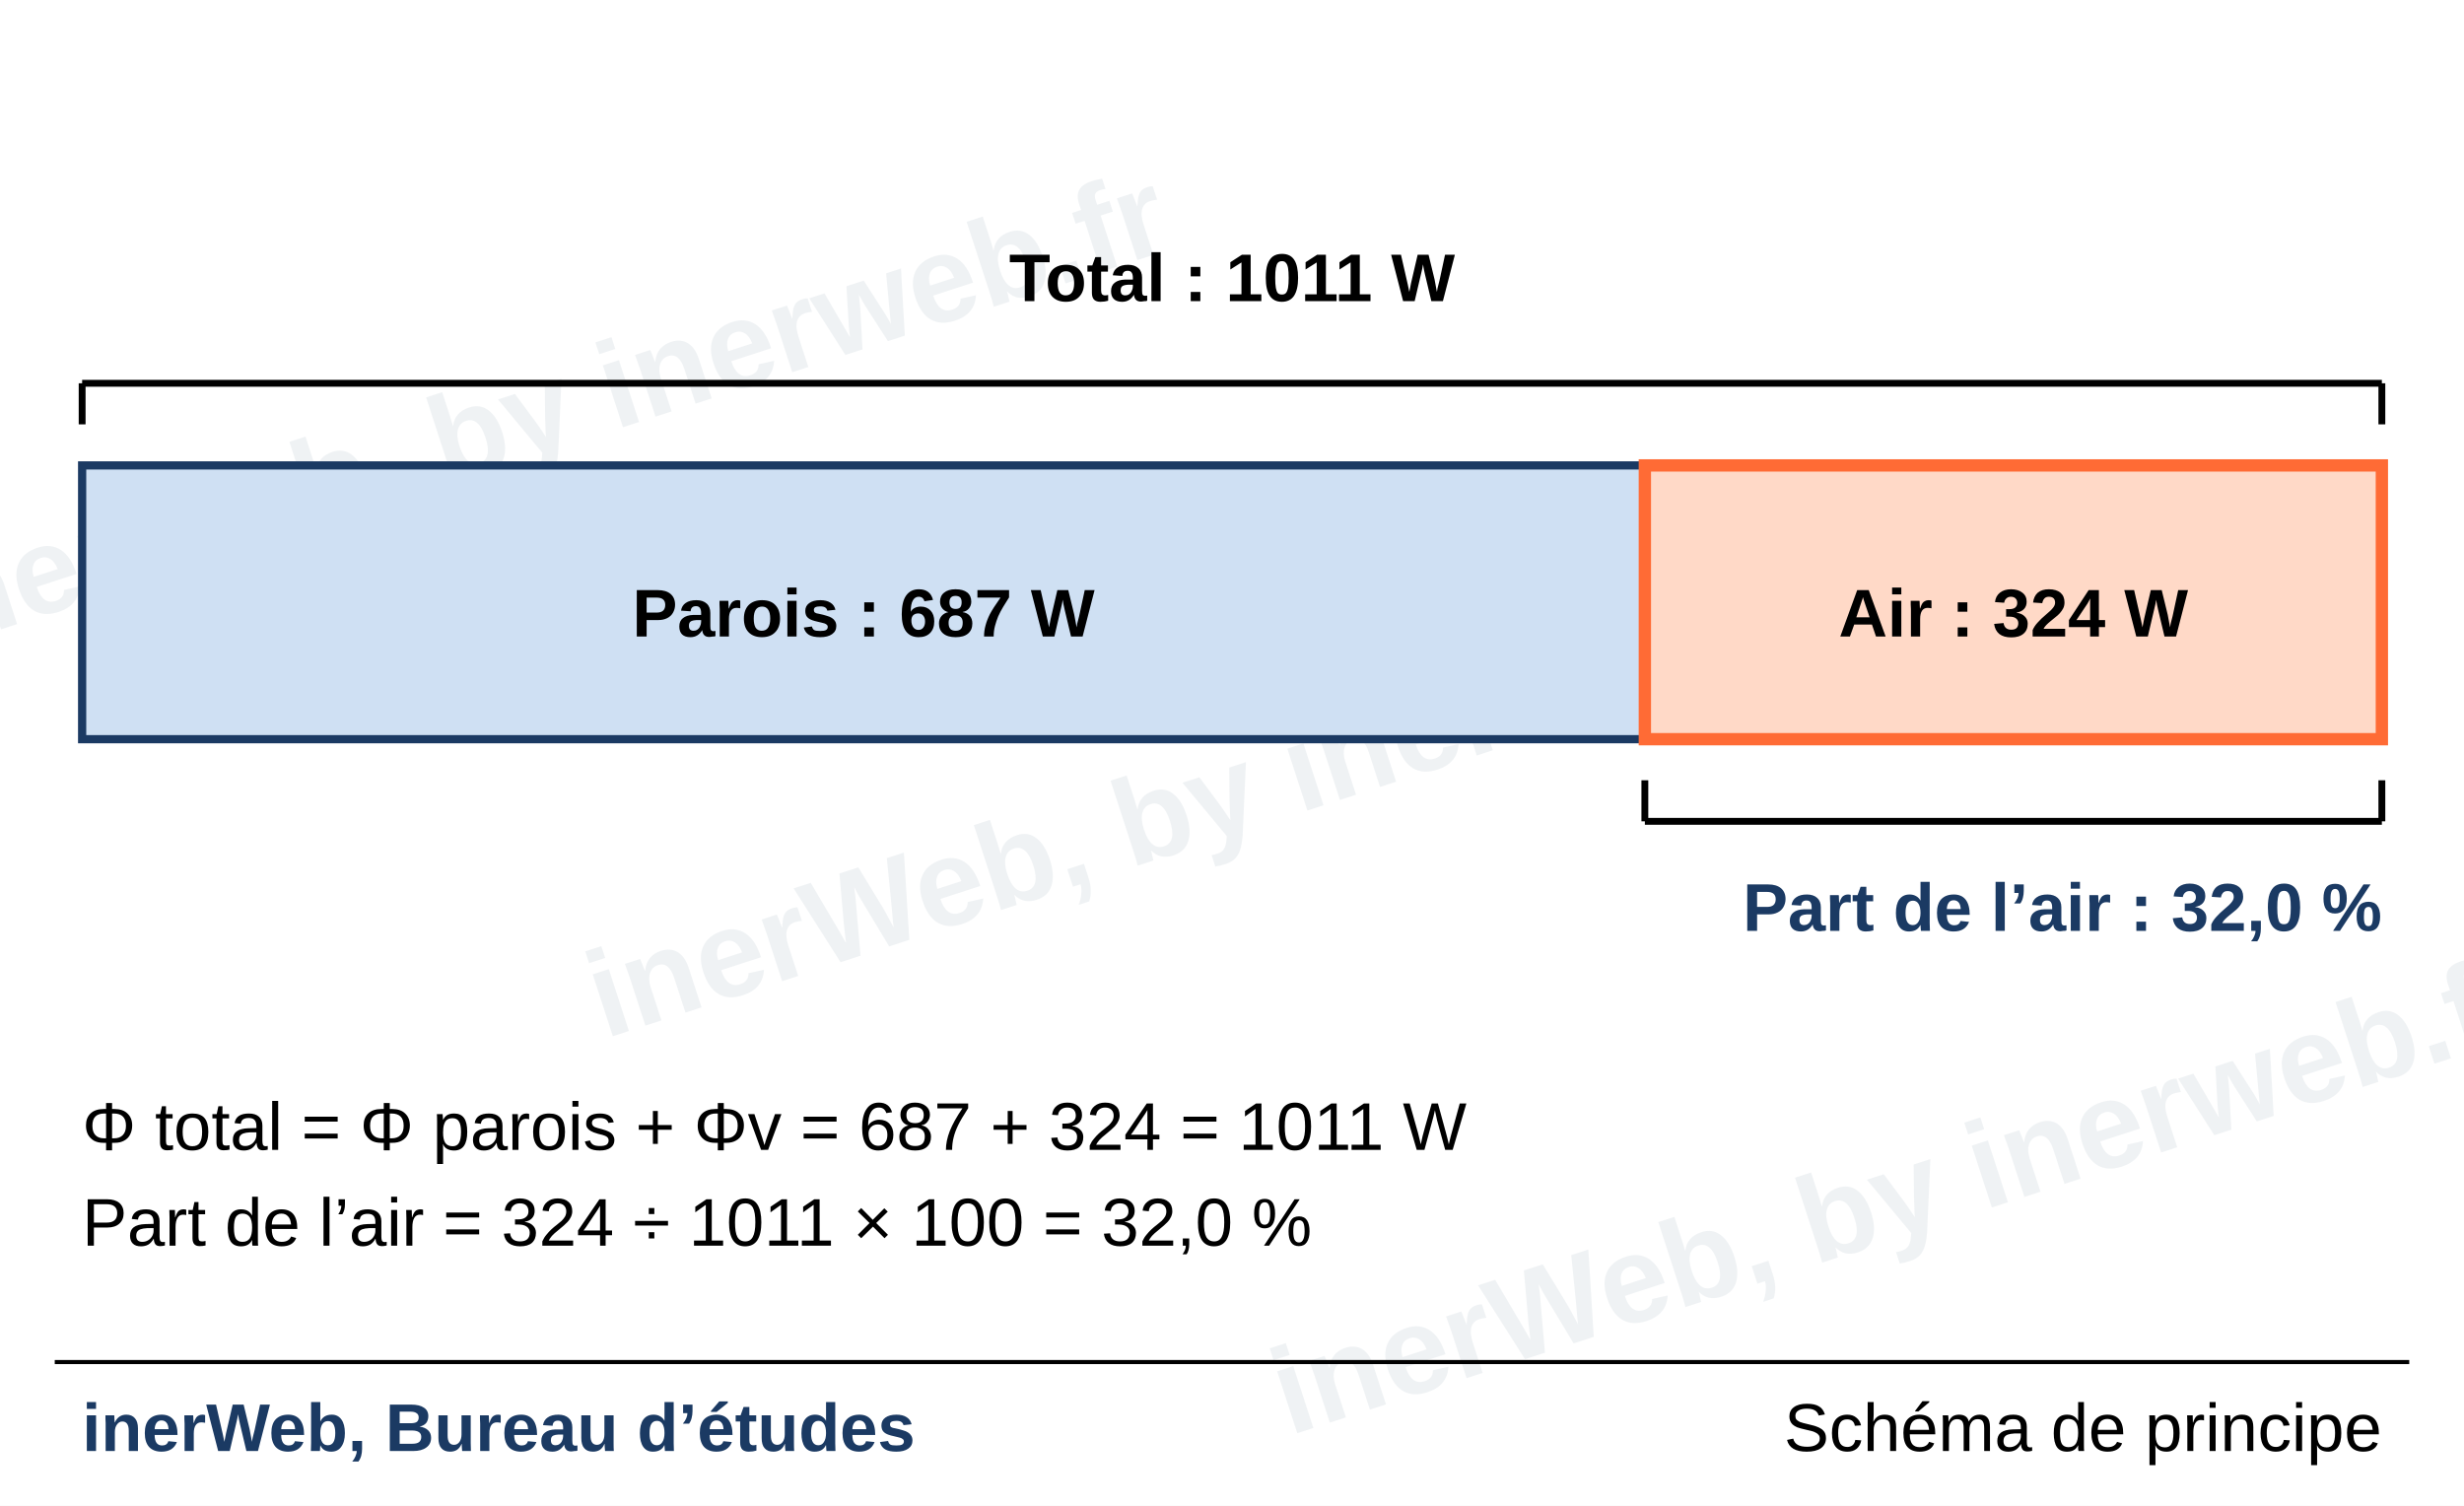
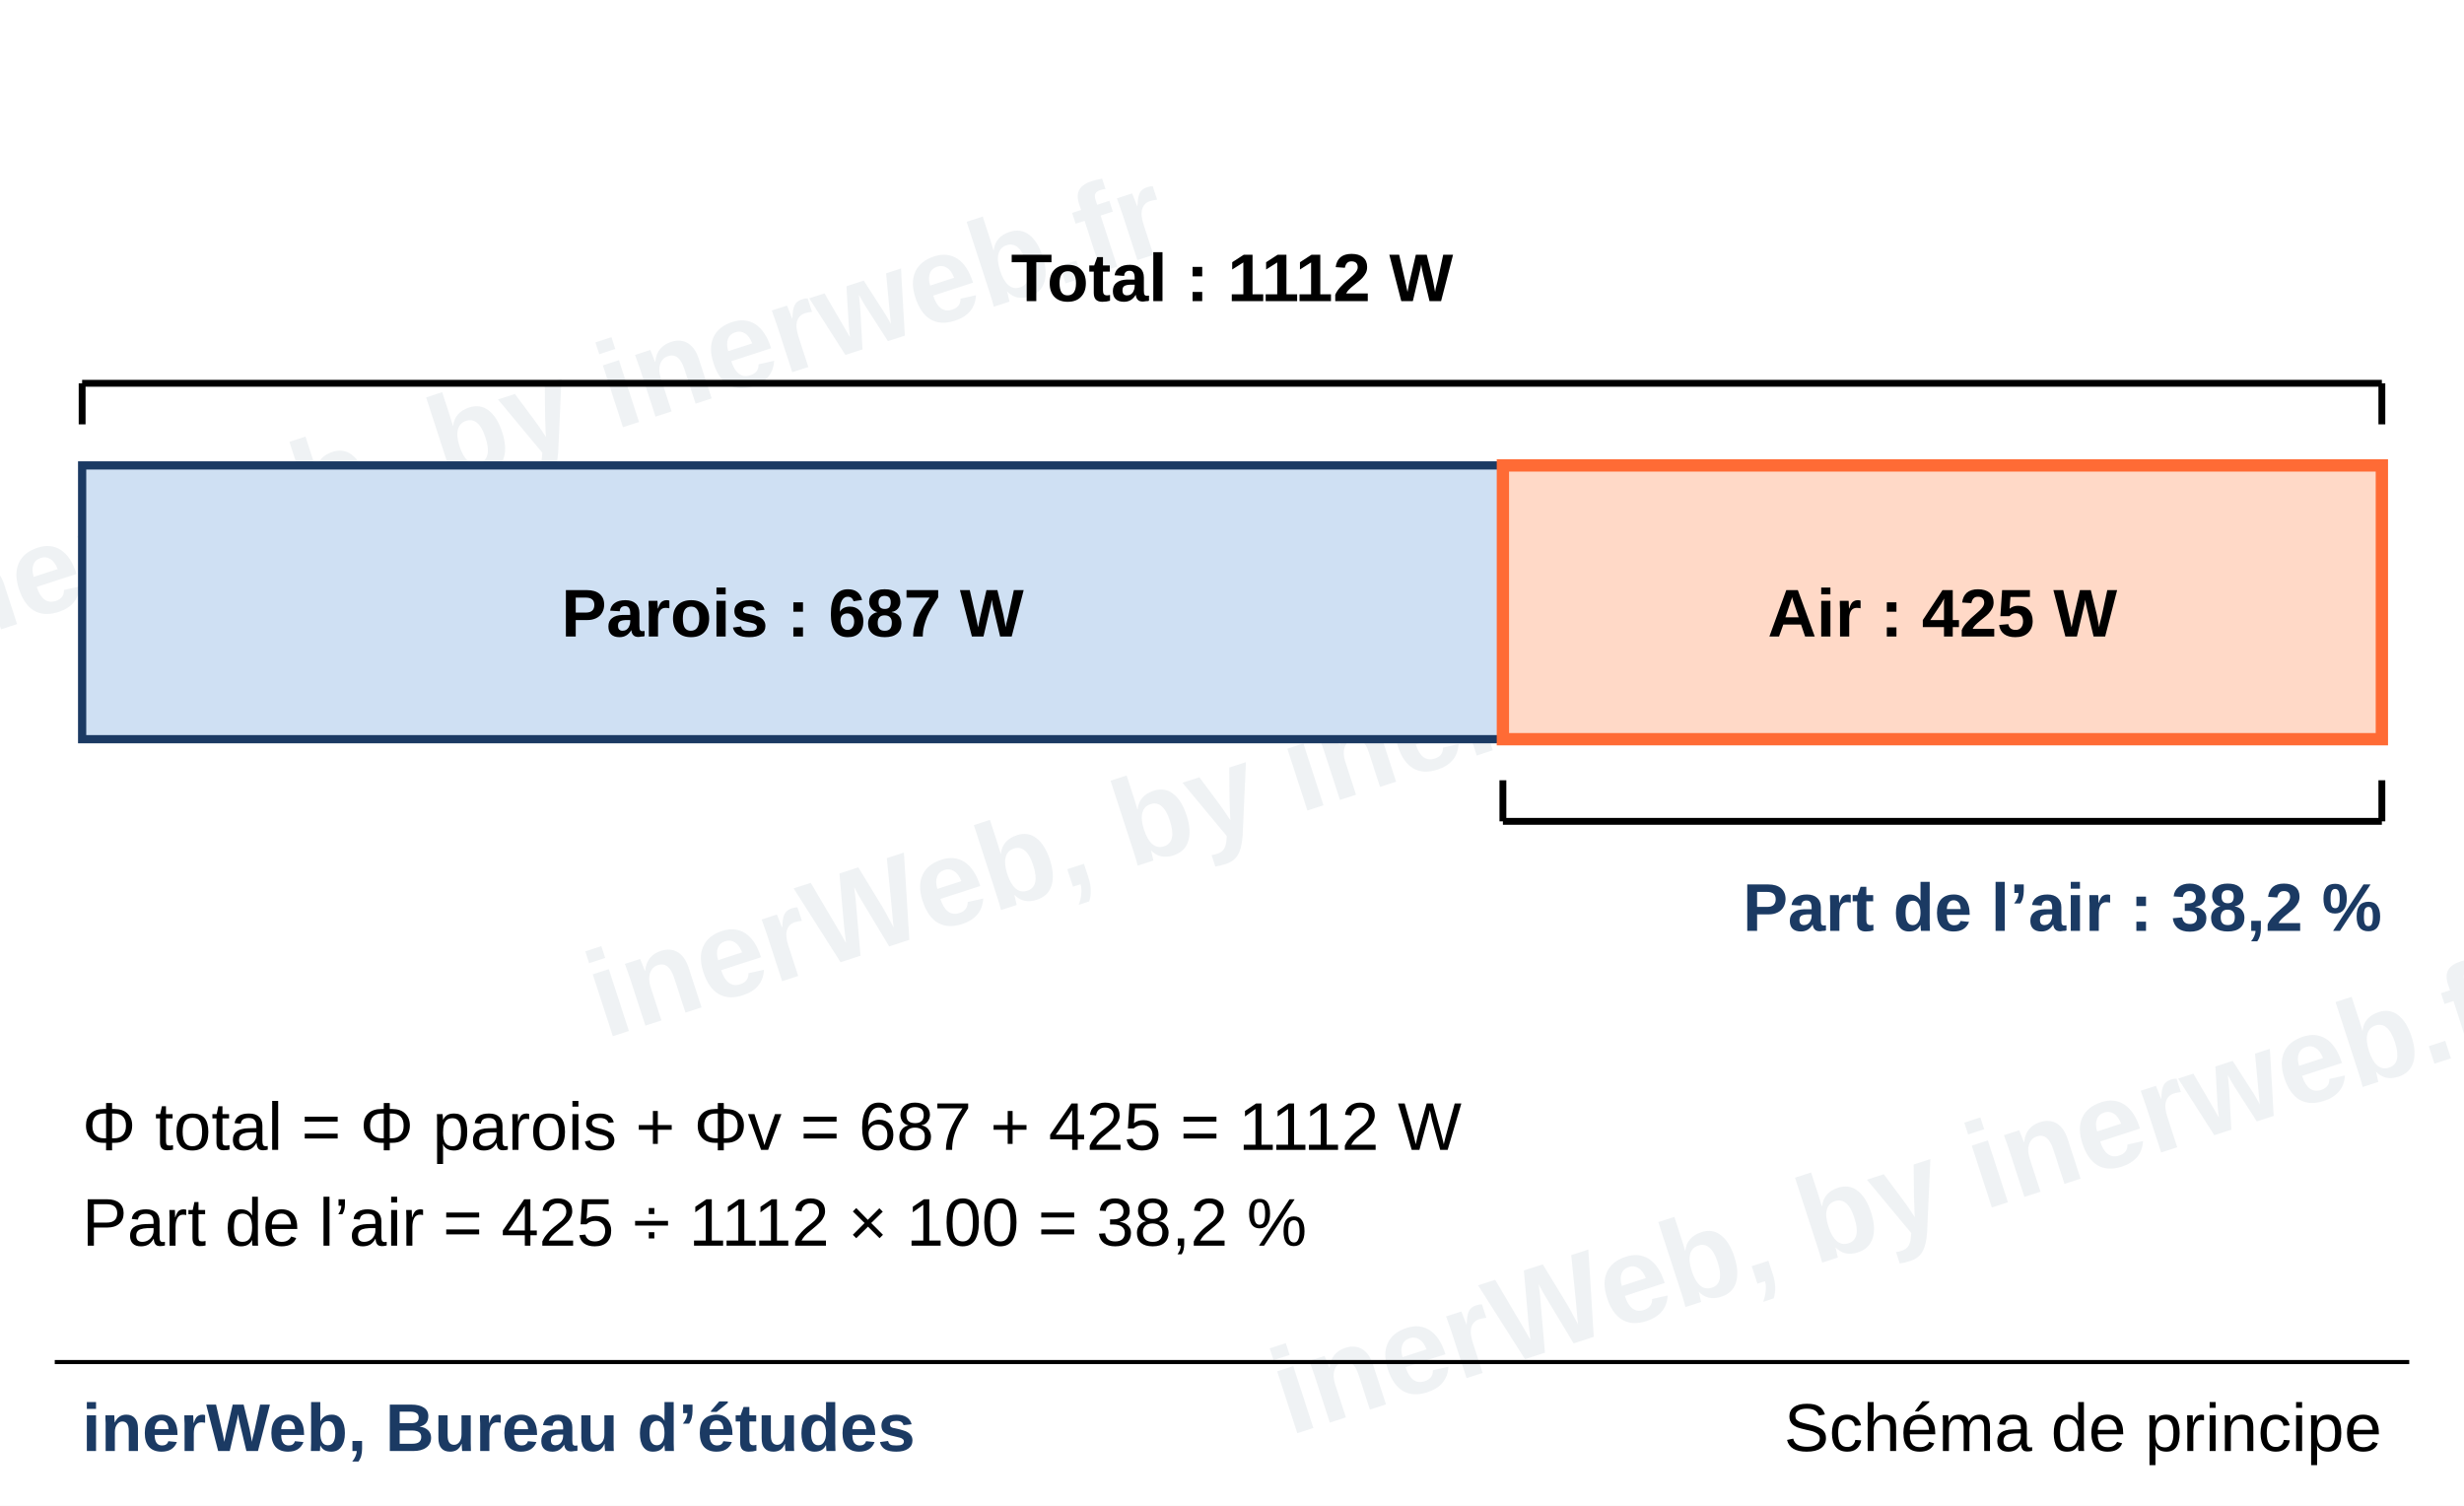
<svg xmlns="http://www.w3.org/2000/svg" viewBox="0 0 180 110" width="180mm" height="110mm" role="img">
  <rect width="180" height="110" fill="#fff" />
  <g>
    <text x="90" y="61" font-family="Trebuchet MS, Arial, sans-serif" font-size="9" font-weight="bold" text-anchor="middle" fill="#1b3a63" fill-opacity="0.07" transform="rotate(-18 90 61)">inerWeb, by inerweb.fr</text>
    <text x="40" y="33" font-family="Trebuchet MS, Arial, sans-serif" font-size="9" font-weight="bold" text-anchor="middle" fill="#1b3a63" fill-opacity="0.07" transform="rotate(-18 40 33)">inerWeb, by inerweb.fr</text>
    <text x="140" y="90" font-family="Trebuchet MS, Arial, sans-serif" font-size="9" font-weight="bold" text-anchor="middle" fill="#1b3a63" fill-opacity="0.07" transform="rotate(-18 140 90)">inerWeb, by inerweb.fr</text>
  </g>
-   <text x="90.00" y="22.00" font-family="Trebuchet MS, Arial, sans-serif" font-size="4.94" font-weight="bold" text-anchor="middle" fill="#000">Total : 1011 W</text>
+   <text x="90.00" y="22.00" font-family="Trebuchet MS, Arial, sans-serif" font-size="4.94" font-weight="bold" text-anchor="middle" fill="#000">Total : 1112 W</text>
  <line x1="6.00" y1="28.00" x2="174.00" y2="28.00" stroke="#000" stroke-width="0.5" />
  <line x1="6.00" y1="28.00" x2="6.00" y2="31.00" stroke="#000" stroke-width="0.5" />
  <line x1="174.00" y1="28.00" x2="174.00" y2="31.00" stroke="#000" stroke-width="0.5" />
-   <rect x="6.00" y="34.00" width="114.16" height="20.00" fill="#cfe0f3" stroke="#1b3a63" stroke-width="0.6" />
-   <rect x="120.16" y="34.00" width="53.84" height="20.00" fill="#ffd9c7" stroke="#ff6b35" stroke-width="0.9" />
-   <text x="63.08" y="46.50" font-family="Trebuchet MS, Arial, sans-serif" font-size="4.94" font-weight="bold" text-anchor="middle" fill="#000">Parois : 687 W</text>
-   <text x="147.08" y="46.50" font-family="Trebuchet MS, Arial, sans-serif" font-size="4.94" font-weight="bold" text-anchor="middle" fill="#000">Air : 324 W</text>
-   <line x1="120.16" y1="60.00" x2="174.00" y2="60.00" stroke="#000" stroke-width="0.5" />
-   <line x1="120.16" y1="57.00" x2="120.16" y2="60.00" stroke="#000" stroke-width="0.5" />
+   <rect x="6.00" y="34.00" width="103.79" height="20.00" fill="#cfe0f3" stroke="#1b3a63" stroke-width="0.6" />
+   <rect x="109.79" y="34.00" width="64.21" height="20.00" fill="#ffd9c7" stroke="#ff6b35" stroke-width="0.9" />
+   <text x="57.90" y="46.50" font-family="Trebuchet MS, Arial, sans-serif" font-size="4.94" font-weight="bold" text-anchor="middle" fill="#000">Parois : 687 W</text>
+   <text x="141.90" y="46.50" font-family="Trebuchet MS, Arial, sans-serif" font-size="4.94" font-weight="bold" text-anchor="middle" fill="#000">Air : 425 W</text>
+   <line x1="109.79" y1="60.00" x2="174.00" y2="60.00" stroke="#000" stroke-width="0.5" />
+   <line x1="109.79" y1="57.00" x2="109.79" y2="60.00" stroke="#000" stroke-width="0.5" />
  <line x1="174.00" y1="57.00" x2="174.00" y2="60.00" stroke="#000" stroke-width="0.5" />
-   <text x="174.00" y="68.00" font-family="Trebuchet MS, Arial, sans-serif" font-size="4.94" font-weight="bold" text-anchor="end" fill="#1b3a63">Part de l’air : 32,0 %</text>
-   <text x="6.00" y="84.00" font-family="Trebuchet MS, Arial, sans-serif" font-size="4.94" text-anchor="start" fill="#000">Φ total = Φ parois + Φv = 687 + 324 = 1011 W</text>
-   <text x="6.00" y="91.00" font-family="Trebuchet MS, Arial, sans-serif" font-size="4.94" text-anchor="start" fill="#000">Part de l’air = 324 ÷ 1011 × 100 = 32,0 %</text>
+   <text x="174.00" y="68.00" font-family="Trebuchet MS, Arial, sans-serif" font-size="4.94" font-weight="bold" text-anchor="end" fill="#1b3a63">Part de l’air : 38,2 %</text>
+   <text x="6.00" y="84.00" font-family="Trebuchet MS, Arial, sans-serif" font-size="4.94" text-anchor="start" fill="#000">Φ total = Φ parois + Φv = 687 + 425 = 1112 W</text>
+   <text x="6.00" y="91.00" font-family="Trebuchet MS, Arial, sans-serif" font-size="4.94" text-anchor="start" fill="#000">Part de l’air = 425 ÷ 1112 × 100 = 38,2 %</text>
  <line x1="4.00" y1="99.50" x2="176.00" y2="99.50" stroke="#000" stroke-width="0.3" />
  <text x="6.00" y="106.00" font-family="Trebuchet MS, Arial, sans-serif" font-size="4.94" font-weight="bold" text-anchor="start" fill="#1b3a63">inerWeb, Bureau d’études</text>
  <text x="174.00" y="106.00" font-family="Trebuchet MS, Arial, sans-serif" font-size="4.94" text-anchor="end" fill="#000">Schéma de principe</text>
</svg>
